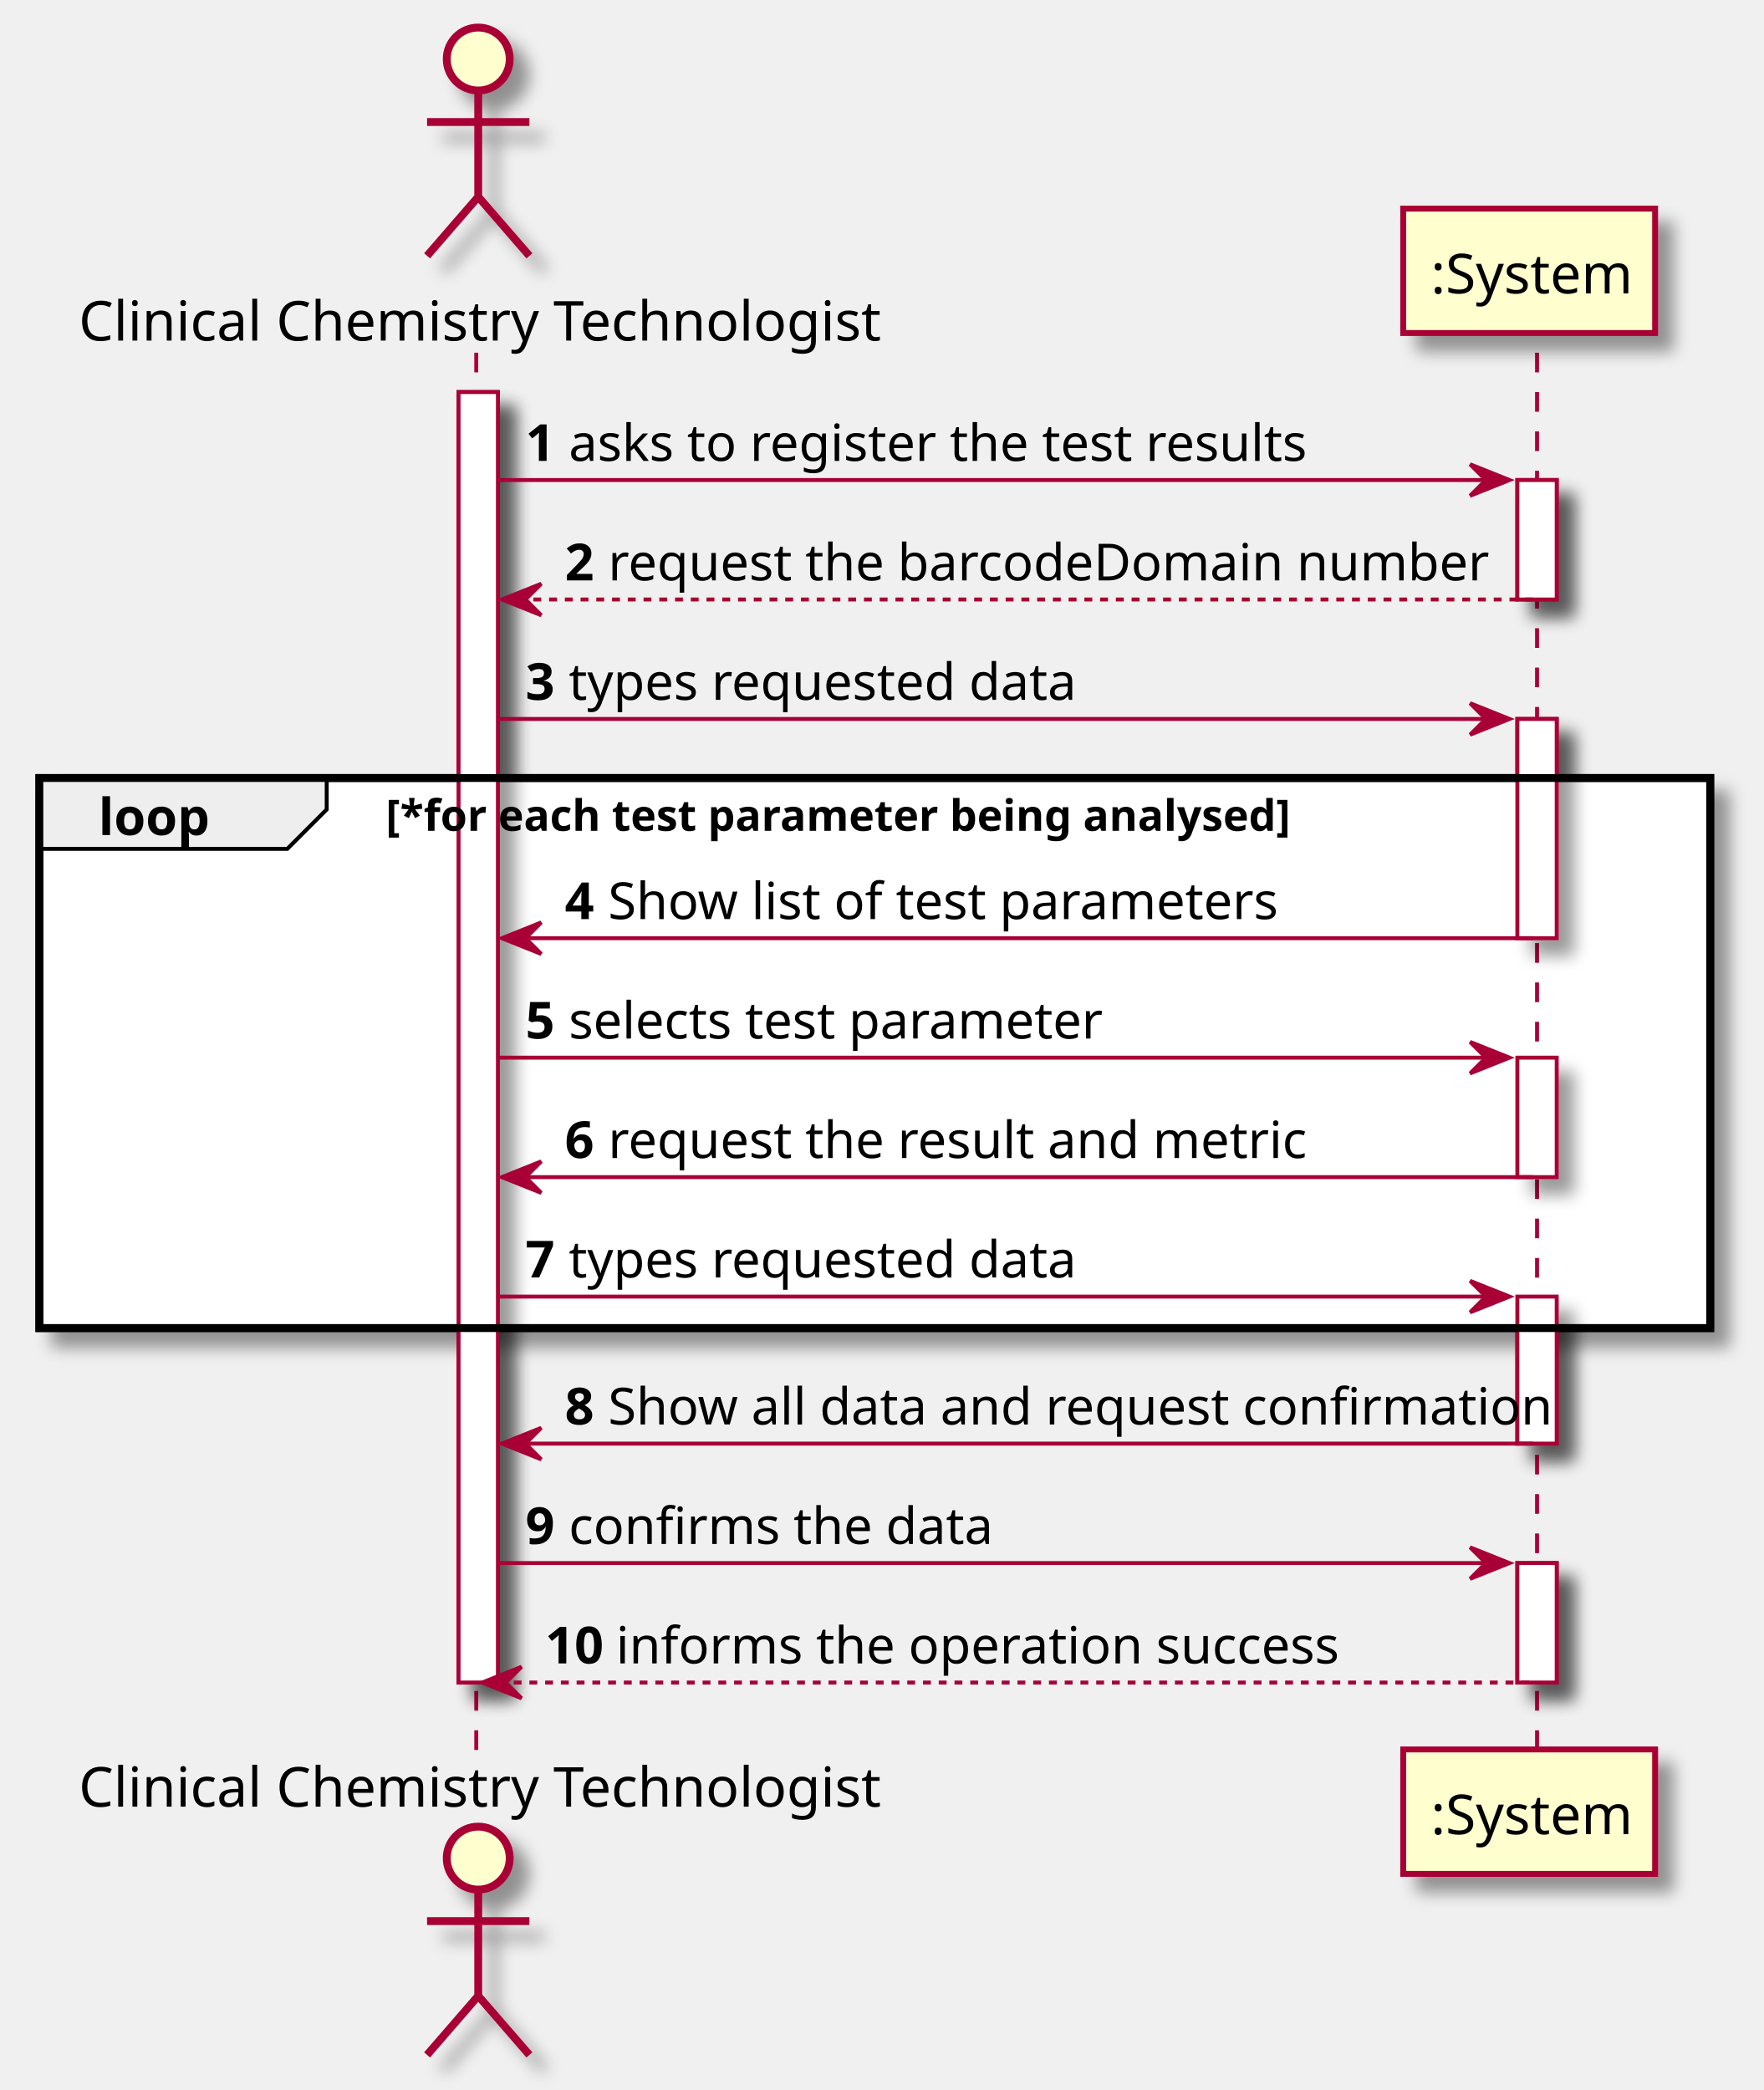
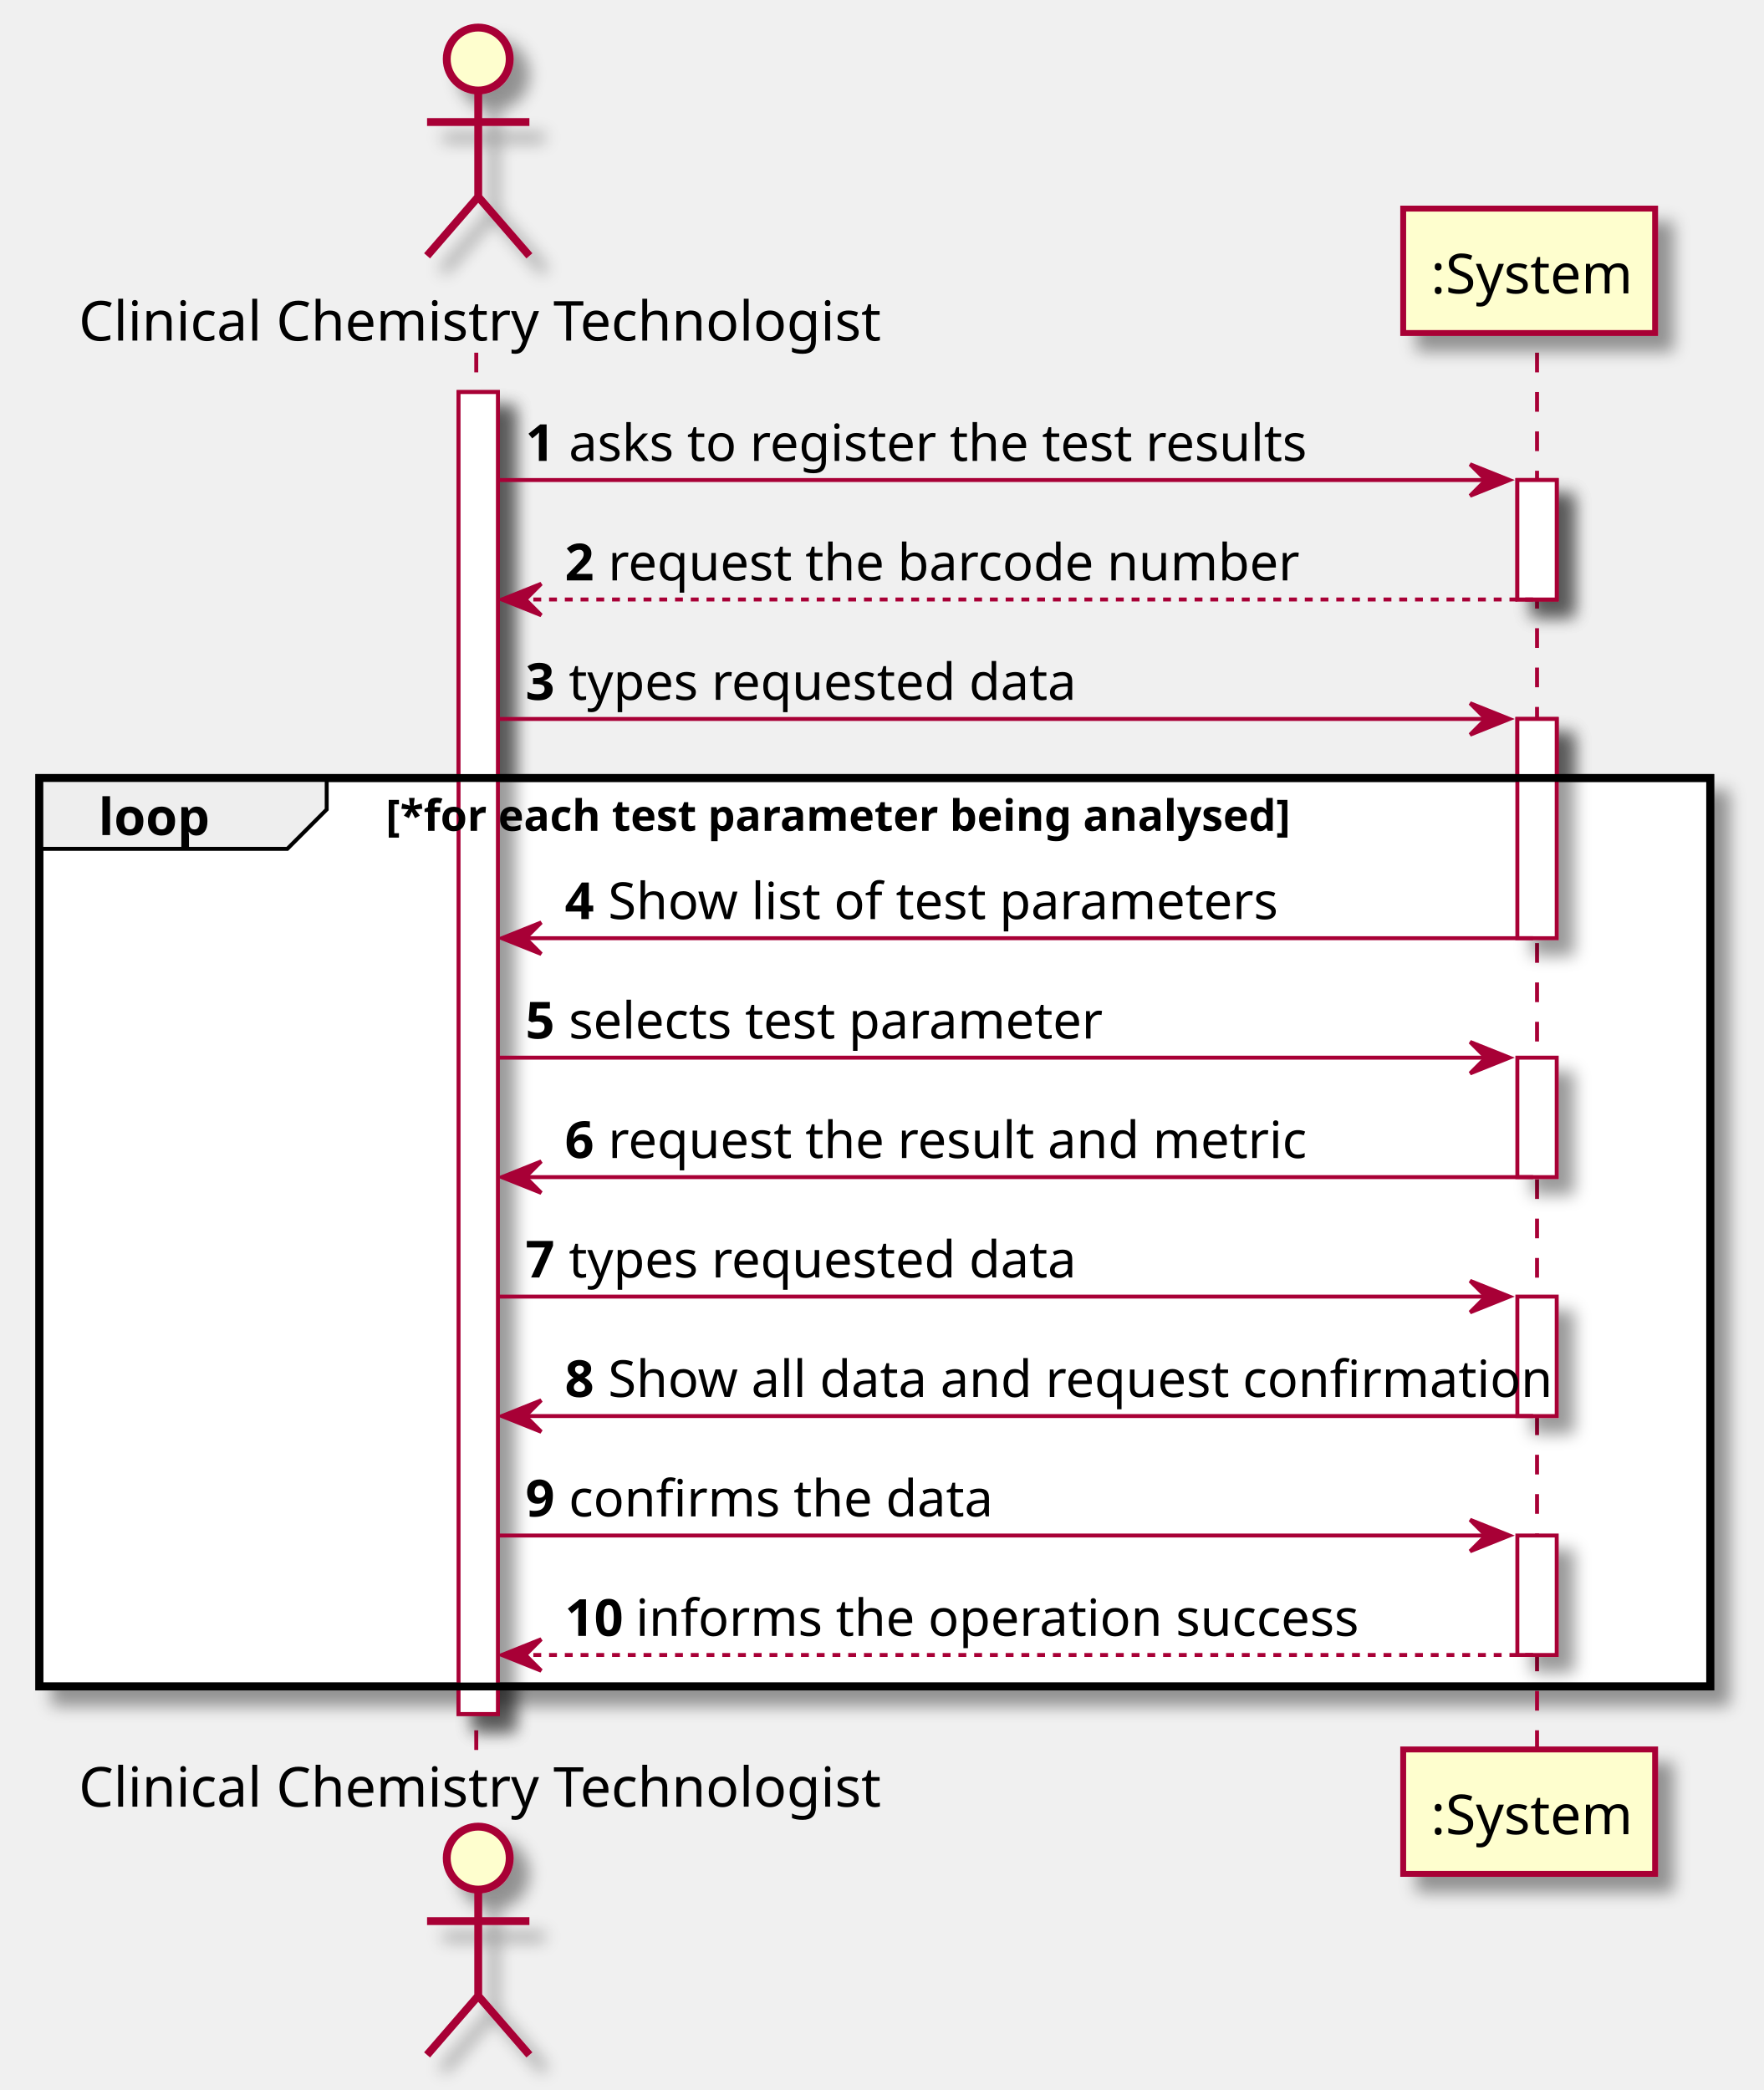
<svg xmlns="http://www.w3.org/2000/svg" contentScriptType="application/ecmascript" contentStyleType="text/css" height="531px" preserveAspectRatio="none" style="width:448px;height:531px;" version="1.1" viewBox="0 0 448 531" width="448px" zoomAndPan="magnify">
  <defs>
-     <filter height="300%" id="ftupsdna8cg0l" width="300%" x="-1" y="-1">
+     <filter height="300%" id="f7jza1yqpcl0x" width="300%" x="-1" y="-1">
      <feGaussianBlur result="blurOut" stdDeviation="2.0" />
      <feColorMatrix in="blurOut" result="blurOut2" type="matrix" values="0 0 0 0 0 0 0 0 0 0 0 0 0 0 0 0 0 0 .4 0" />
      <feOffset dx="4.0" dy="4.0" in="blurOut2" result="blurOut3" />
      <feBlend in="SourceGraphic" in2="blurOut3" mode="normal" />
    </filter>
  </defs>
  <g>
-     <rect fill="#FFFFFF" filter="url(#ftupsdna8cg0l)" height="327.867" style="stroke:#A80036;stroke-width:1.0;" width="10" x="116.5" y="99.609" />
-     <rect fill="#FFFFFF" filter="url(#ftupsdna8cg0l)" height="30.352" style="stroke:#A80036;stroke-width:1.0;" width="10" x="385.5" y="121.961" />
-     <rect fill="#FFFFFF" filter="url(#ftupsdna8cg0l)" height="55.703" style="stroke:#A80036;stroke-width:1.0;" width="10" x="385.5" y="182.664" />
-     <rect fill="#FFFFFF" filter="url(#ftupsdna8cg0l)" height="30.352" style="stroke:#A80036;stroke-width:1.0;" width="10" x="385.5" y="268.719" />
-     <rect fill="#FFFFFF" filter="url(#ftupsdna8cg0l)" height="37.352" style="stroke:#A80036;stroke-width:1.0;" width="10" x="385.5" y="329.422" />
-     <rect fill="#FFFFFF" filter="url(#ftupsdna8cg0l)" height="30.352" style="stroke:#A80036;stroke-width:1.0;" width="10" x="385.5" y="397.125" />
-     <rect fill="#FFFFFF" filter="url(#ftupsdna8cg0l)" height="139.758" style="stroke:#000000;stroke-width:2.0;" width="424.5" x="10" y="197.664" />
+     <rect fill="#FFFFFF" filter="url(#f7jza1yqpcl0x)" height="335.867" style="stroke:#A80036;stroke-width:1.0;" width="10" x="116.5" y="99.609" />
+     <rect fill="#FFFFFF" filter="url(#f7jza1yqpcl0x)" height="30.352" style="stroke:#A80036;stroke-width:1.0;" width="10" x="385.5" y="121.961" />
+     <rect fill="#FFFFFF" filter="url(#f7jza1yqpcl0x)" height="55.703" style="stroke:#A80036;stroke-width:1.0;" width="10" x="385.5" y="182.664" />
+     <rect fill="#FFFFFF" filter="url(#f7jza1yqpcl0x)" height="30.352" style="stroke:#A80036;stroke-width:1.0;" width="10" x="385.5" y="268.719" />
+     <rect fill="#FFFFFF" filter="url(#f7jza1yqpcl0x)" height="30.352" style="stroke:#A80036;stroke-width:1.0;" width="10" x="385.5" y="329.422" />
+     <rect fill="#FFFFFF" filter="url(#f7jza1yqpcl0x)" height="30.352" style="stroke:#A80036;stroke-width:1.0;" width="10" x="385.5" y="390.125" />
+     <rect fill="#FFFFFF" filter="url(#f7jza1yqpcl0x)" height="230.812" style="stroke:#000000;stroke-width:2.0;" width="424.5" x="10" y="197.664" />
    <line style="stroke:#A80036;stroke-width:1.0;stroke-dasharray:5.0,5.0;" x1="121" x2="121" y1="89.609" y2="445.477" />
    <line style="stroke:#A80036;stroke-width:1.0;stroke-dasharray:5.0,5.0;" x1="390.5" x2="390.5" y1="89.609" y2="445.477" />
    <text fill="#000000" font-family="sans-serif" font-size="14" lengthAdjust="spacing" textLength="197" x="20" y="86.533">Clinical Chemistry Technologist</text>
-     <ellipse cx="121.5" cy="15" fill="#FEFECE" filter="url(#ftupsdna8cg0l)" rx="8" ry="8" style="stroke:#A80036;stroke-width:2.0;" />
-     <path d="M121.5,23 L121.5,50 M108.5,31 L134.5,31 M121.5,50 L108.5,65 M121.5,50 L134.5,65 " fill="none" filter="url(#ftupsdna8cg0l)" style="stroke:#A80036;stroke-width:2.0;" />
+     <ellipse cx="121.5" cy="15" fill="#FEFECE" filter="url(#f7jza1yqpcl0x)" rx="8" ry="8" style="stroke:#A80036;stroke-width:2.0;" />
+     <path d="M121.5,23 L121.5,50 M108.5,31 L134.5,31 M121.5,50 L108.5,65 M121.5,50 L134.5,65 " fill="none" filter="url(#f7jza1yqpcl0x)" style="stroke:#A80036;stroke-width:2.0;" />
    <text fill="#000000" font-family="sans-serif" font-size="14" lengthAdjust="spacing" textLength="197" x="20" y="459.01">Clinical Chemistry Technologist</text>
-     <ellipse cx="121.5" cy="472.086" fill="#FEFECE" filter="url(#ftupsdna8cg0l)" rx="8" ry="8" style="stroke:#A80036;stroke-width:2.0;" />
-     <path d="M121.5,480.086 L121.5,507.086 M108.5,488.086 L134.5,488.086 M121.5,507.086 L108.5,522.086 M121.5,507.086 L134.5,522.086 " fill="none" filter="url(#ftupsdna8cg0l)" style="stroke:#A80036;stroke-width:2.0;" />
-     <rect fill="#FEFECE" filter="url(#ftupsdna8cg0l)" height="31.609" style="stroke:#A80036;stroke-width:1.5;" width="64" x="356.5" y="53" />
+     <ellipse cx="121.5" cy="472.086" fill="#FEFECE" filter="url(#f7jza1yqpcl0x)" rx="8" ry="8" style="stroke:#A80036;stroke-width:2.0;" />
+     <path d="M121.5,480.086 L121.5,507.086 M108.5,488.086 L134.5,488.086 M121.5,507.086 L108.5,522.086 M121.5,507.086 L134.5,522.086 " fill="none" filter="url(#f7jza1yqpcl0x)" style="stroke:#A80036;stroke-width:2.0;" />
+     <rect fill="#FEFECE" filter="url(#f7jza1yqpcl0x)" height="31.609" style="stroke:#A80036;stroke-width:1.5;" width="64" x="356.5" y="53" />
    <text fill="#000000" font-family="sans-serif" font-size="14" lengthAdjust="spacing" textLength="50" x="363.5" y="74.533">:System</text>
-     <rect fill="#FEFECE" filter="url(#ftupsdna8cg0l)" height="31.609" style="stroke:#A80036;stroke-width:1.5;" width="64" x="356.5" y="444.477" />
+     <rect fill="#FEFECE" filter="url(#f7jza1yqpcl0x)" height="31.609" style="stroke:#A80036;stroke-width:1.5;" width="64" x="356.5" y="444.477" />
    <text fill="#000000" font-family="sans-serif" font-size="14" lengthAdjust="spacing" textLength="50" x="363.5" y="466.01">:System</text>
-     <rect fill="#FFFFFF" filter="url(#ftupsdna8cg0l)" height="327.867" style="stroke:#A80036;stroke-width:1.0;" width="10" x="116.5" y="99.609" />
-     <rect fill="#FFFFFF" filter="url(#ftupsdna8cg0l)" height="30.352" style="stroke:#A80036;stroke-width:1.0;" width="10" x="385.5" y="121.961" />
-     <rect fill="#FFFFFF" filter="url(#ftupsdna8cg0l)" height="55.703" style="stroke:#A80036;stroke-width:1.0;" width="10" x="385.5" y="182.664" />
-     <rect fill="#FFFFFF" filter="url(#ftupsdna8cg0l)" height="30.352" style="stroke:#A80036;stroke-width:1.0;" width="10" x="385.5" y="268.719" />
-     <rect fill="#FFFFFF" filter="url(#ftupsdna8cg0l)" height="37.352" style="stroke:#A80036;stroke-width:1.0;" width="10" x="385.5" y="329.422" />
-     <rect fill="#FFFFFF" filter="url(#ftupsdna8cg0l)" height="30.352" style="stroke:#A80036;stroke-width:1.0;" width="10" x="385.5" y="397.125" />
+     <rect fill="#FFFFFF" filter="url(#f7jza1yqpcl0x)" height="335.867" style="stroke:#A80036;stroke-width:1.0;" width="10" x="116.5" y="99.609" />
+     <rect fill="#FFFFFF" filter="url(#f7jza1yqpcl0x)" height="30.352" style="stroke:#A80036;stroke-width:1.0;" width="10" x="385.5" y="121.961" />
+     <rect fill="#FFFFFF" filter="url(#f7jza1yqpcl0x)" height="55.703" style="stroke:#A80036;stroke-width:1.0;" width="10" x="385.5" y="182.664" />
+     <rect fill="#FFFFFF" filter="url(#f7jza1yqpcl0x)" height="30.352" style="stroke:#A80036;stroke-width:1.0;" width="10" x="385.5" y="268.719" />
+     <rect fill="#FFFFFF" filter="url(#f7jza1yqpcl0x)" height="30.352" style="stroke:#A80036;stroke-width:1.0;" width="10" x="385.5" y="329.422" />
+     <rect fill="#FFFFFF" filter="url(#f7jza1yqpcl0x)" height="30.352" style="stroke:#A80036;stroke-width:1.0;" width="10" x="385.5" y="390.125" />
    <polygon fill="#A80036" points="373.5,117.961,383.5,121.961,373.5,125.961,377.5,121.961" style="stroke:#A80036;stroke-width:1.0;" />
    <line style="stroke:#A80036;stroke-width:1.0;" x1="126.5" x2="379.5" y1="121.961" y2="121.961" />
    <text fill="#000000" font-family="sans-serif" font-size="13" font-weight="bold" lengthAdjust="spacing" textLength="7" x="133.5" y="117.105">1</text>
    <text fill="#000000" font-family="sans-serif" font-size="13" lengthAdjust="spacing" textLength="181" x="144.5" y="117.105">asks to register the test results</text>
    <polygon fill="#A80036" points="137.5,148.312,127.5,152.312,137.5,156.312,133.5,152.312" style="stroke:#A80036;stroke-width:1.0;" />
    <line style="stroke:#A80036;stroke-width:1.0;stroke-dasharray:2.0,2.0;" x1="131.5" x2="389.5" y1="152.312" y2="152.312" />
    <text fill="#000000" font-family="sans-serif" font-size="13" font-weight="bold" lengthAdjust="spacing" textLength="7" x="143.5" y="147.456">2</text>
-     <text fill="#000000" font-family="sans-serif" font-size="13" lengthAdjust="spacing" textLength="162" x="154.5" y="147.456">request the barcodeDomain number</text>
+     <text fill="#000000" font-family="sans-serif" font-size="13" lengthAdjust="spacing" textLength="162" x="154.5" y="147.456">request the barcode number</text>
    <polygon fill="#A80036" points="373.5,178.664,383.5,182.664,373.5,186.664,377.5,182.664" style="stroke:#A80036;stroke-width:1.0;" />
    <line style="stroke:#A80036;stroke-width:1.0;" x1="126.5" x2="379.5" y1="182.664" y2="182.664" />
    <text fill="#000000" font-family="sans-serif" font-size="13" font-weight="bold" lengthAdjust="spacing" textLength="7" x="133.5" y="177.808">3</text>
    <text fill="#000000" font-family="sans-serif" font-size="13" lengthAdjust="spacing" textLength="122" x="144.5" y="177.808">types requested data</text>
    <path d="M10,197.664 L83,197.664 L83,205.664 L73,215.664 L10,215.664 L10,197.664 " fill="#EEEEEE" style="stroke:#000000;stroke-width:1.0;" />
-     <rect fill="none" height="139.758" style="stroke:#000000;stroke-width:2.0;" width="424.5" x="10" y="197.664" />
+     <rect fill="none" height="230.812" style="stroke:#000000;stroke-width:2.0;" width="424.5" x="10" y="197.664" />
    <text fill="#000000" font-family="sans-serif" font-size="13" font-weight="bold" lengthAdjust="spacing" textLength="28" x="25" y="212.159">loop</text>
    <text fill="#000000" font-family="sans-serif" font-size="11" font-weight="bold" lengthAdjust="spacing" textLength="229" x="98" y="211.083">[*for each test parameter being analysed]</text>
    <polygon fill="#A80036" points="137.5,234.367,127.5,238.367,137.5,242.367,133.5,238.367" style="stroke:#A80036;stroke-width:1.0;" />
    <line style="stroke:#A80036;stroke-width:1.0;" x1="131.5" x2="389.5" y1="238.367" y2="238.367" />
    <text fill="#000000" font-family="sans-serif" font-size="13" font-weight="bold" lengthAdjust="spacing" textLength="7" x="143.5" y="233.511">4</text>
    <text fill="#000000" font-family="sans-serif" font-size="13" lengthAdjust="spacing" textLength="162" x="154.5" y="233.511">Show list of test parameters</text>
    <polygon fill="#A80036" points="373.5,264.719,383.5,268.719,373.5,272.719,377.5,268.719" style="stroke:#A80036;stroke-width:1.0;" />
    <line style="stroke:#A80036;stroke-width:1.0;" x1="126.5" x2="379.5" y1="268.719" y2="268.719" />
    <text fill="#000000" font-family="sans-serif" font-size="13" font-weight="bold" lengthAdjust="spacing" textLength="7" x="133.5" y="263.862">5</text>
    <text fill="#000000" font-family="sans-serif" font-size="13" lengthAdjust="spacing" textLength="130" x="144.5" y="263.862">selects test parameter</text>
    <polygon fill="#A80036" points="137.5,295.07,127.5,299.07,137.5,303.07,133.5,299.07" style="stroke:#A80036;stroke-width:1.0;" />
    <line style="stroke:#A80036;stroke-width:1.0;" x1="131.5" x2="389.5" y1="299.07" y2="299.07" />
    <text fill="#000000" font-family="sans-serif" font-size="13" font-weight="bold" lengthAdjust="spacing" textLength="7" x="143.5" y="294.214">6</text>
    <text fill="#000000" font-family="sans-serif" font-size="13" lengthAdjust="spacing" textLength="166" x="154.5" y="294.214">request the result and metric</text>
    <polygon fill="#A80036" points="373.5,325.422,383.5,329.422,373.5,333.422,377.5,329.422" style="stroke:#A80036;stroke-width:1.0;" />
    <line style="stroke:#A80036;stroke-width:1.0;" x1="126.5" x2="379.5" y1="329.422" y2="329.422" />
    <text fill="#000000" font-family="sans-serif" font-size="13" font-weight="bold" lengthAdjust="spacing" textLength="7" x="133.5" y="324.565">7</text>
    <text fill="#000000" font-family="sans-serif" font-size="13" lengthAdjust="spacing" textLength="122" x="144.5" y="324.565">types requested data</text>
-     <polygon fill="#A80036" points="137.5,362.773,127.5,366.773,137.5,370.773,133.5,366.773" style="stroke:#A80036;stroke-width:1.0;" />
-     <line style="stroke:#A80036;stroke-width:1.0;" x1="131.5" x2="389.5" y1="366.773" y2="366.773" />
-     <text fill="#000000" font-family="sans-serif" font-size="13" font-weight="bold" lengthAdjust="spacing" textLength="7" x="143.5" y="361.917">8</text>
-     <text fill="#000000" font-family="sans-serif" font-size="13" lengthAdjust="spacing" textLength="224" x="154.5" y="361.917">Show all data and request confirmation</text>
-     <polygon fill="#A80036" points="373.5,393.125,383.5,397.125,373.5,401.125,377.5,397.125" style="stroke:#A80036;stroke-width:1.0;" />
-     <line style="stroke:#A80036;stroke-width:1.0;" x1="126.5" x2="379.5" y1="397.125" y2="397.125" />
-     <text fill="#000000" font-family="sans-serif" font-size="13" font-weight="bold" lengthAdjust="spacing" textLength="7" x="133.5" y="392.269">9</text>
-     <text fill="#000000" font-family="sans-serif" font-size="13" lengthAdjust="spacing" textLength="100" x="144.5" y="392.269">confirms the data</text>
-     <polygon fill="#A80036" points="132.5,423.477,122.5,427.477,132.5,431.477,128.5,427.477" style="stroke:#A80036;stroke-width:1.0;" />
-     <line style="stroke:#A80036;stroke-width:1.0;stroke-dasharray:2.0,2.0;" x1="126.5" x2="389.5" y1="427.477" y2="427.477" />
-     <text fill="#000000" font-family="sans-serif" font-size="13" font-weight="bold" lengthAdjust="spacing" textLength="14" x="138.5" y="422.62">10</text>
-     <text fill="#000000" font-family="sans-serif" font-size="13" lengthAdjust="spacing" textLength="174" x="156.5" y="422.62">informs the operation success</text>
+     <polygon fill="#A80036" points="137.5,355.773,127.5,359.773,137.5,363.773,133.5,359.773" style="stroke:#A80036;stroke-width:1.0;" />
+     <line style="stroke:#A80036;stroke-width:1.0;" x1="131.5" x2="389.5" y1="359.773" y2="359.773" />
+     <text fill="#000000" font-family="sans-serif" font-size="13" font-weight="bold" lengthAdjust="spacing" textLength="7" x="143.5" y="354.917">8</text>
+     <text fill="#000000" font-family="sans-serif" font-size="13" lengthAdjust="spacing" textLength="224" x="154.5" y="354.917">Show all data and request confirmation</text>
+     <polygon fill="#A80036" points="373.5,386.125,383.5,390.125,373.5,394.125,377.5,390.125" style="stroke:#A80036;stroke-width:1.0;" />
+     <line style="stroke:#A80036;stroke-width:1.0;" x1="126.5" x2="379.5" y1="390.125" y2="390.125" />
+     <text fill="#000000" font-family="sans-serif" font-size="13" font-weight="bold" lengthAdjust="spacing" textLength="7" x="133.5" y="385.269">9</text>
+     <text fill="#000000" font-family="sans-serif" font-size="13" lengthAdjust="spacing" textLength="100" x="144.5" y="385.269">confirms the data</text>
+     <polygon fill="#A80036" points="137.5,416.477,127.5,420.477,137.5,424.477,133.5,420.477" style="stroke:#A80036;stroke-width:1.0;" />
+     <line style="stroke:#A80036;stroke-width:1.0;stroke-dasharray:2.0,2.0;" x1="131.5" x2="389.5" y1="420.477" y2="420.477" />
+     <text fill="#000000" font-family="sans-serif" font-size="13" font-weight="bold" lengthAdjust="spacing" textLength="14" x="143.5" y="415.62">10</text>
+     <text fill="#000000" font-family="sans-serif" font-size="13" lengthAdjust="spacing" textLength="174" x="161.5" y="415.62">informs the operation success</text>
  </g>
</svg>
